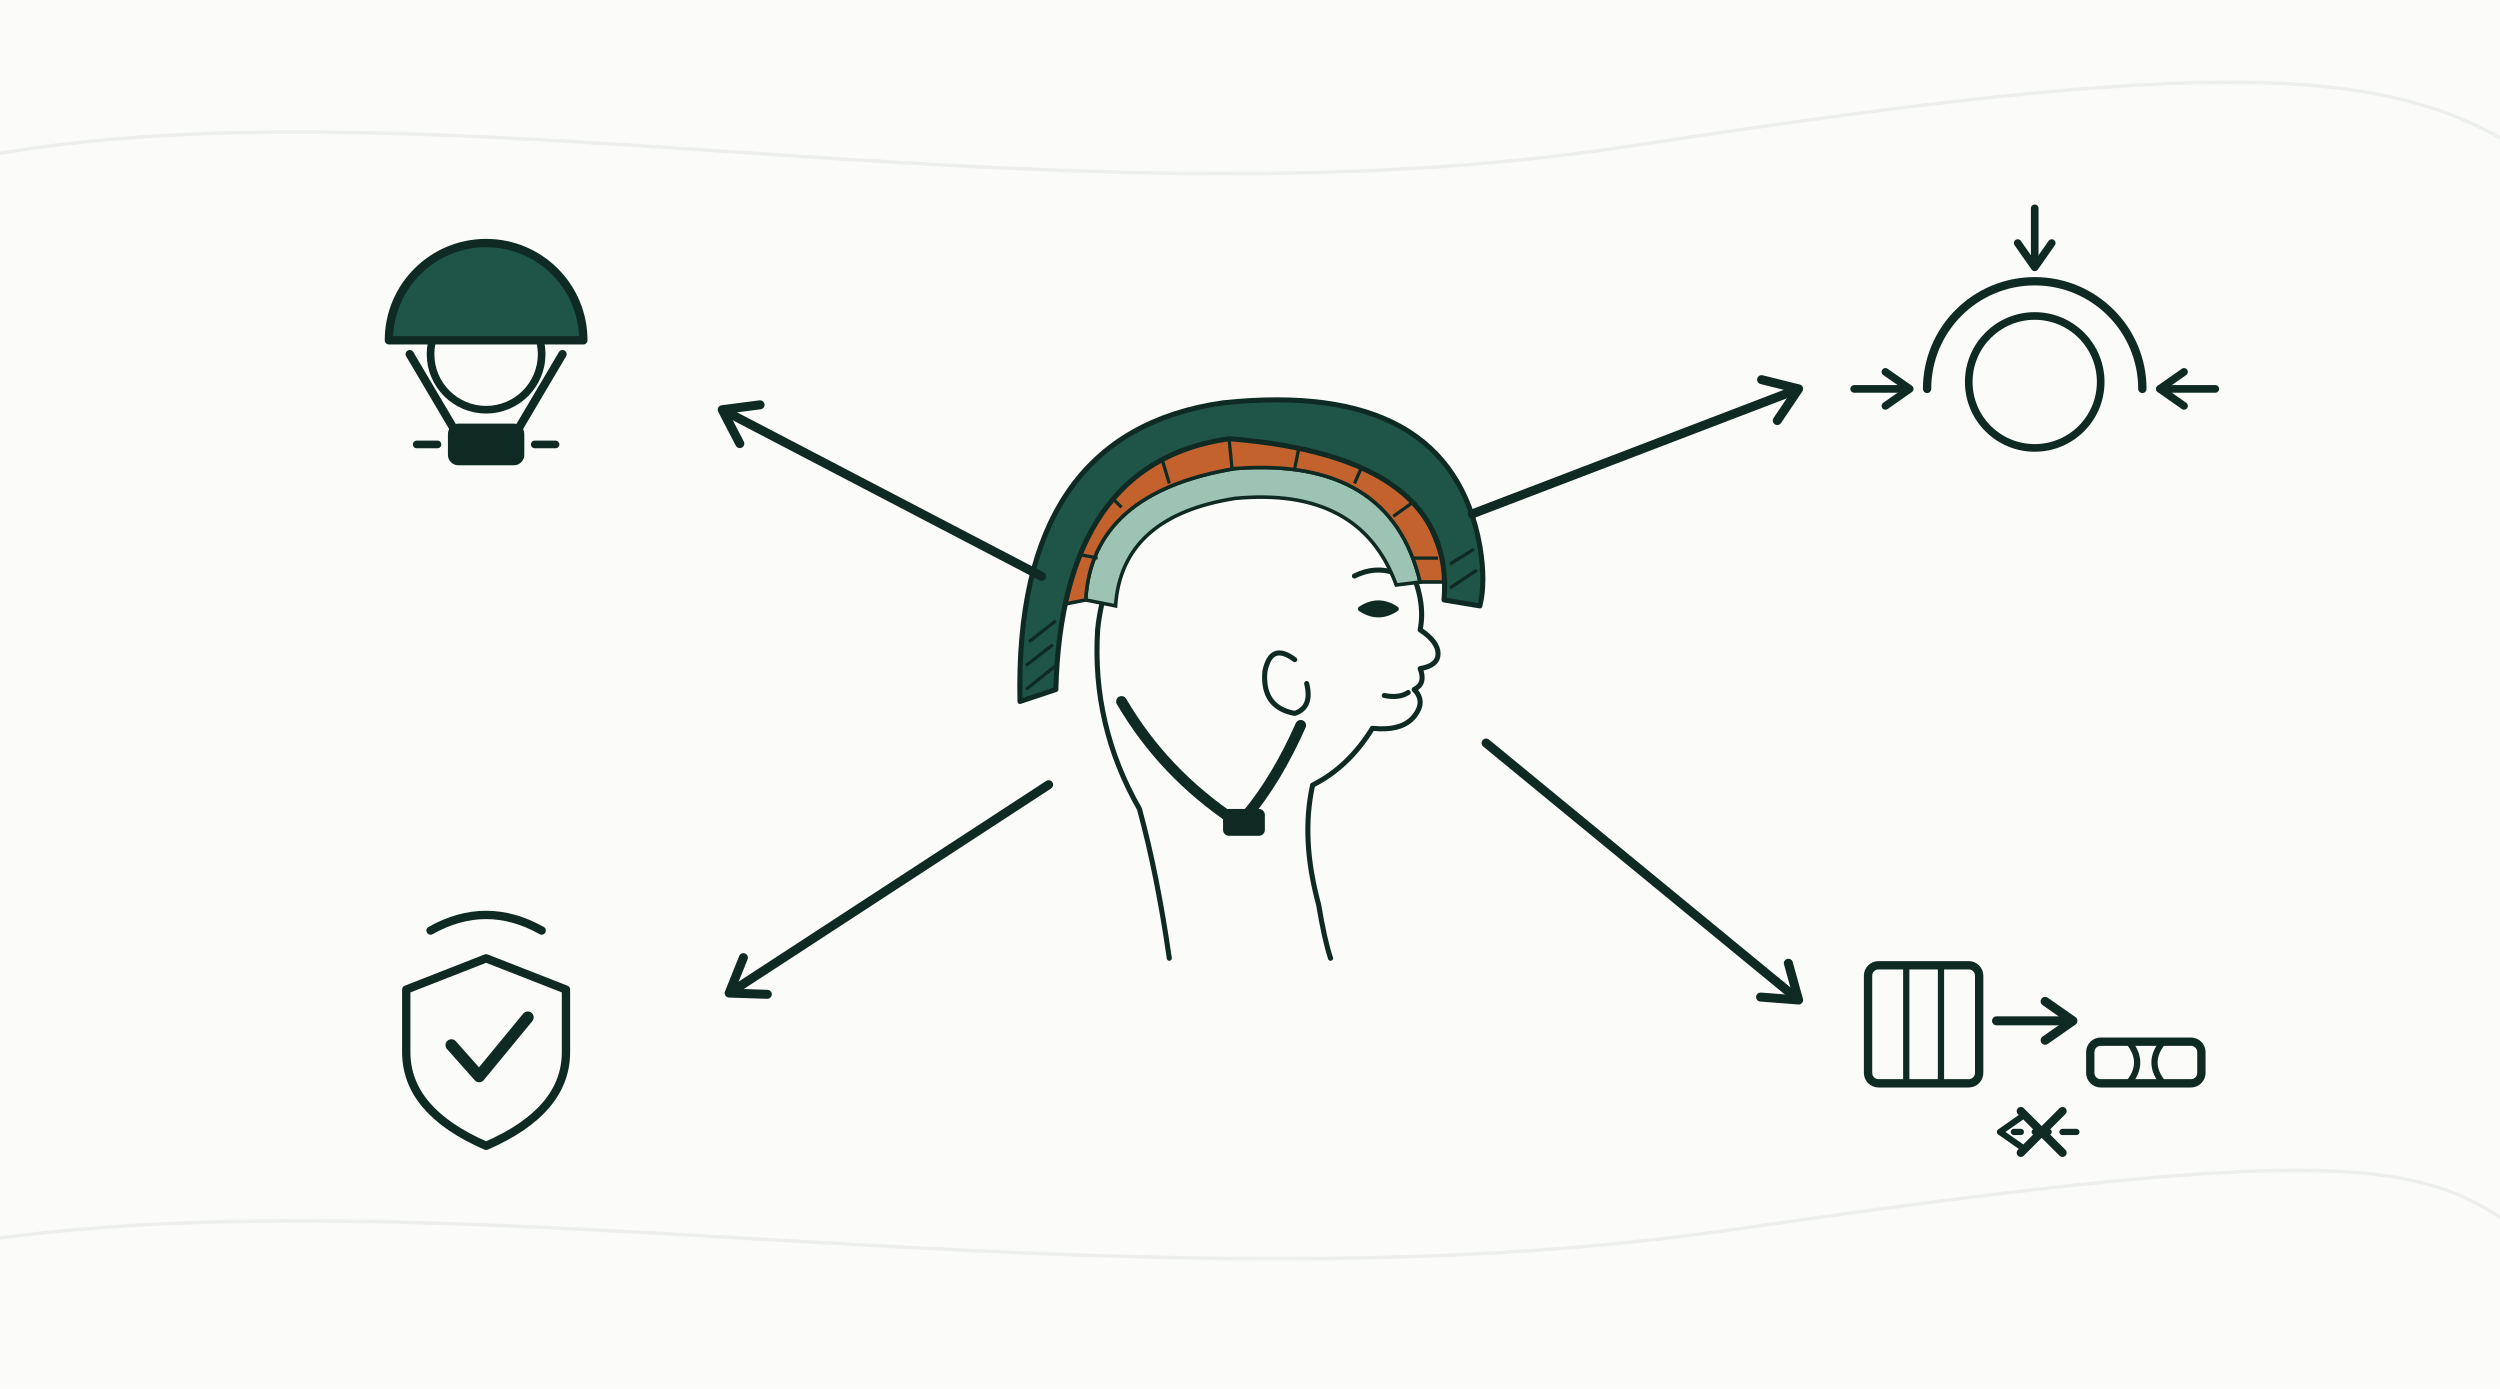
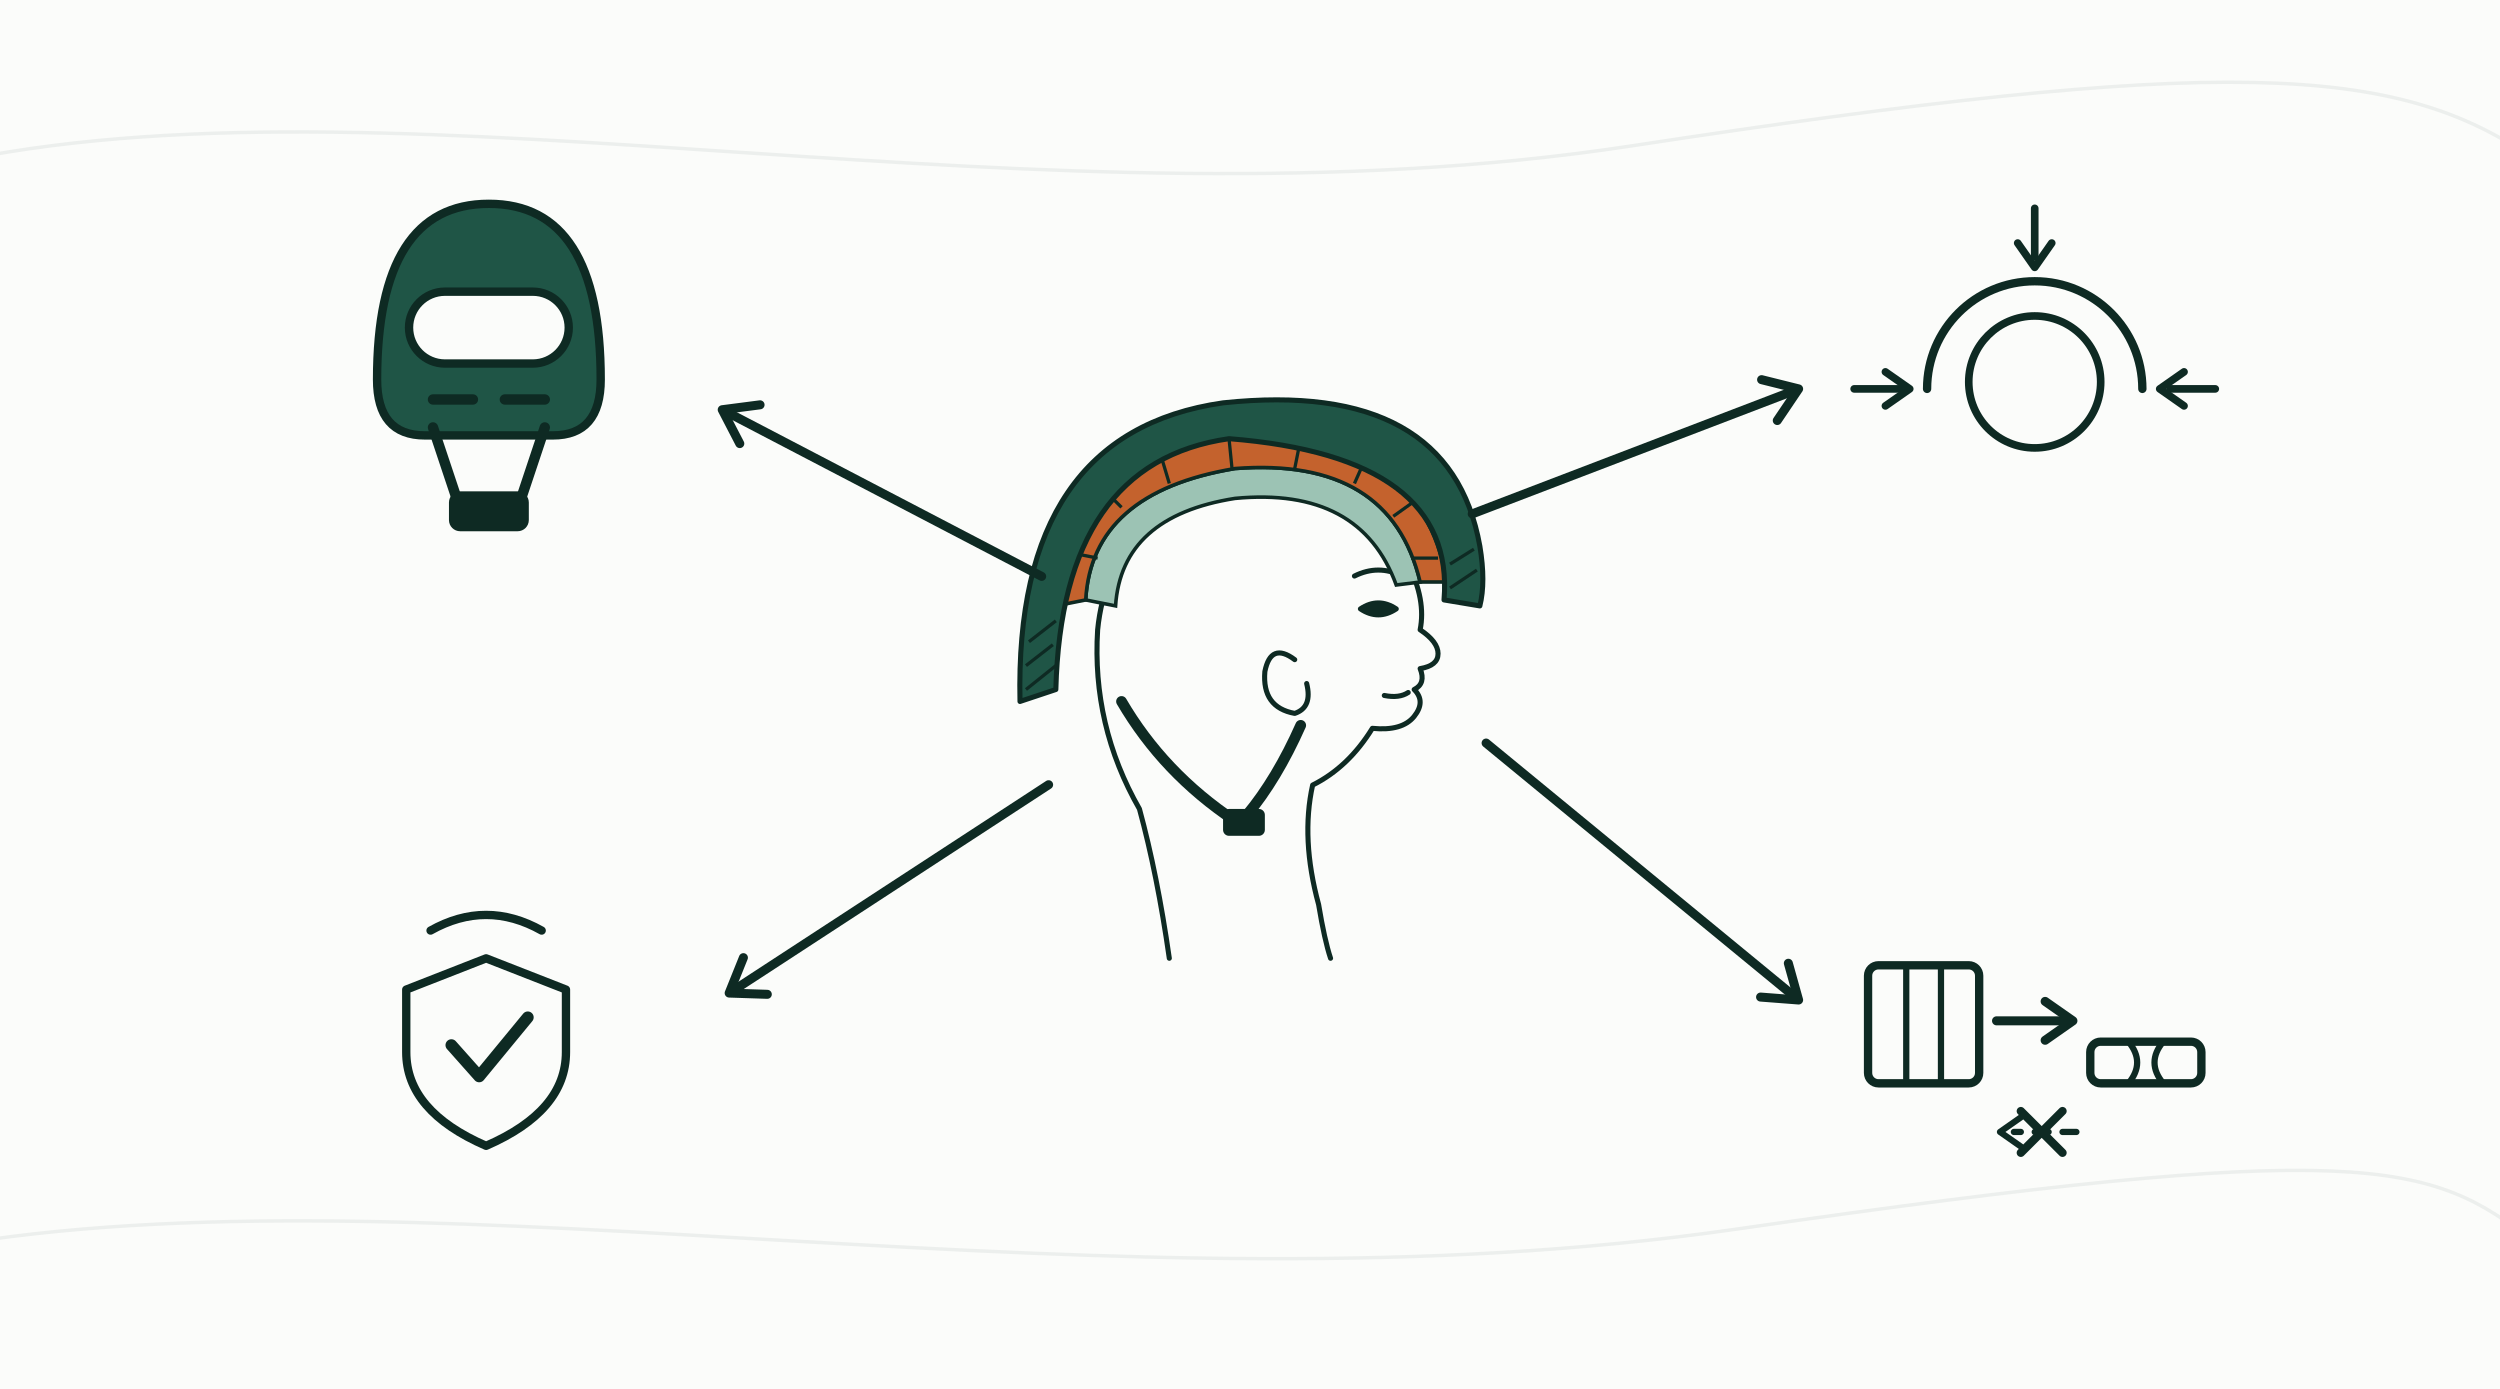
<svg xmlns="http://www.w3.org/2000/svg" viewBox="0 0 720 400" role="img">
  <rect width="720" height="400" fill="#FBFCFA" />
  <g fill="none" stroke="#0E2A23" stroke-opacity="0.06" stroke-width="1">
    <path d="M-10 46 C 120 20, 300 68, 470 42 S 690 18, 730 46" />
    <path d="M-10 358 C 130 336, 320 380, 500 354 S 700 334, 730 358" />
  </g>
  <g transform="translate(176.8 54.1) scale(0.86)">
    <g stroke="#0E2A23" stroke-width="1.7" stroke-linejoin="round" stroke-linecap="round">
      <path d="M186 258 Q182 230 176 208 Q160 180 162 148 Q166 108 210 100 Q252 96 266 126 Q272 138 270 148 Q276 152 276 156 Q276 160 270 161 Q272 166 268 168 Q272 172 268 177 Q264 182 254 181 Q246 194 234 200 Q230 218 236 240 Q238 252 240 258" fill="#FBFCFA" />
      <path d="M228 158 Q220 152 218 162 Q217 174 228 176 Q234 174 232 166" fill="#FBFCFA" />
      <path d="M250 141 Q256 137 262 141 Q256 145 250 141 Z" fill="#0E2A23" />
      <path d="M248 130 Q256 126 264 130" fill="none" />
      <path d="M258 170 Q263 171 266 169" fill="none" />
    </g>
    <path d="M158 138 Q160 102 208 94 Q260 90 270 132 L262 133 Q250 100 208 104 Q170 110 168 140 Z" fill="#9CC3B4" stroke="#0E2A23" stroke-width="1.2" />
    <path d="M148 140 Q150 92 206 84 Q270 80 279 132 L270 132 Q260 90 208 94 Q160 102 158 138 Z" fill="#C4622D" stroke="#0E2A23" stroke-width="1.2" />
    <g stroke="#0E2A23" stroke-width="1.1" fill="none">
      <path d="M152 122 L162 124 M163 100 L170 107 M183 89 L186 99 M206 84 L207 94 M230 84 L228 94 M252 90 L248 99 M268 105 L261 110 M276 124 L267 124" />
    </g>
    <path d="M136 172 Q134 82 204 72 Q280 64 290 120 Q292 132 290 140 L278 138 Q282 90 206 84 Q150 92 148 168 Z" fill="#1F5546" stroke="#0E2A23" stroke-width="1.7" stroke-linejoin="round" />
    <g stroke="#0E2A23" stroke-width="1.1" fill="none">
      <path d="M138 168 L148 160 M138 160 L147 153 M139 152 L148 145 M280 134 L289 128 M280 126 L288 121" />
    </g>
    <g stroke="#0E2A23" stroke-width="3.6" fill="none" stroke-linecap="round">
      <path d="M170 172 Q184 196 208 212" />
      <path d="M230 180 Q222 198 212 210" />
    </g>
    <rect x="204" y="208" width="14" height="9" rx="2" fill="#0E2A23" />
  </g>
  <g>
    <path d="M300.0 166.0 L210.7 119.4" fill="none" stroke="#0E2A23" stroke-width="2.6" stroke-linecap="round" />
    <path d="M-9 -6.3 L0 0 L-9 6.3" transform="translate(208.0 118.0) rotate(-152.4)" fill="none" stroke="#0E2A23" stroke-width="2.6" stroke-linecap="round" stroke-linejoin="round" />
    <path d="M424.0 148.0 L515.2 113.1" fill="none" stroke="#0E2A23" stroke-width="2.6" stroke-linecap="round" />
    <path d="M-9 -6.3 L0 0 L-9 6.3" transform="translate(518.0 112.0) rotate(-21.0)" fill="none" stroke="#0E2A23" stroke-width="2.6" stroke-linecap="round" stroke-linejoin="round" />
    <path d="M302.0 226.0 L212.5 284.4" fill="none" stroke="#0E2A23" stroke-width="2.6" stroke-linecap="round" />
    <path d="M-9 -6.3 L0 0 L-9 6.3" transform="translate(210.0 286.0) rotate(146.9)" fill="none" stroke="#0E2A23" stroke-width="2.6" stroke-linecap="round" stroke-linejoin="round" />
    <path d="M428.0 214.0 L515.7 286.1" fill="none" stroke="#0E2A23" stroke-width="2.6" stroke-linecap="round" />
    <path d="M-9 -6.3 L0 0 L-9 6.3" transform="translate(518.0 288.0) rotate(39.4)" fill="none" stroke="#0E2A23" stroke-width="2.6" stroke-linecap="round" stroke-linejoin="round" />
  </g>
-   <g>
-     <circle cx="140" cy="102" r="16" fill="none" stroke="#0E2A23" stroke-width="2.2" />
-     <path d="M112 98 A28 28 0 0 1 168 98 Z" fill="#1F5546" stroke="#0E2A23" stroke-width="2.4" stroke-linejoin="round" />
-     <path d="M118 102 L131 124 M162 102 L149 124" fill="none" stroke="#0E2A23" stroke-width="2.4" stroke-linecap="round" stroke-linejoin="round" />
-     <rect x="129" y="122" width="22" height="12" rx="3" fill="#0E2A23" />
-     <path d="M120 128 h6 M154 128 h6" fill="none" stroke="#0E2A23" stroke-width="2.2" stroke-linecap="round" />
+   <g transform="translate(85.6 42.6) scale(2.3)">
+     <path d="M10 29 Q10 7 24 7 Q38 7 38 29 Q38 36 32 36 L16 36 Q10 36 10 29 Z" fill="#1F5546" stroke="#0E2A23" stroke-width="1.05" stroke-linejoin="round" />
+     <rect x="14" y="18" width="20" height="9" rx="4.5" fill="#FBFCFA" stroke="#0E2A23" stroke-width="1.05" />
+     <path d="M17 31.5 H22 M26 31.5 H31" stroke="#0E2A23" stroke-width="1.3" stroke-linecap="round" />
+     <path d="M17 35 L20 44 M31 35 L28 44" stroke="#0E2A23" stroke-width="1.3" stroke-linecap="round" fill="none" />
+     <rect x="19" y="43" width="10" height="5" rx="1.4" fill="#0E2A23" />
  </g>
  <g>
    <circle cx="586" cy="110" r="19" fill="none" stroke="#0E2A23" stroke-width="2.2" />
    <path d="M555 112 A31 31 0 0 1 617 112" fill="none" stroke="#0E2A23" stroke-width="2.4" stroke-linecap="round" stroke-linejoin="round" />
    <path d="M586.0 60.0 L586.0 74.0" fill="none" stroke="#0E2A23" stroke-width="2.2" stroke-linecap="round" />
    <path d="M-7 -4.9 L0 0 L-7 4.9" transform="translate(586.0 77.0) rotate(90.0)" fill="none" stroke="#0E2A23" stroke-width="2.2" stroke-linecap="round" stroke-linejoin="round" />
    <path d="M534.0 112.0 L547.0 112.0" fill="none" stroke="#0E2A23" stroke-width="2.2" stroke-linecap="round" />
    <path d="M-7 -4.9 L0 0 L-7 4.9" transform="translate(550.0 112.0) rotate(0.0)" fill="none" stroke="#0E2A23" stroke-width="2.2" stroke-linecap="round" stroke-linejoin="round" />
    <path d="M638.0 112.0 L625.0 112.0" fill="none" stroke="#0E2A23" stroke-width="2.2" stroke-linecap="round" />
    <path d="M-7 -4.9 L0 0 L-7 4.9" transform="translate(622.0 112.0) rotate(180.0)" fill="none" stroke="#0E2A23" stroke-width="2.2" stroke-linecap="round" stroke-linejoin="round" />
  </g>
  <g>
    <path d="M124 268 q16 -9 32 0" fill="none" stroke="#0E2A23" stroke-width="2.4" stroke-linecap="round" stroke-linejoin="round" />
    <path d="M140 276 L163 285 V303 Q163 320 140 330 Q117 320 117 303 V285 Z" fill="none" stroke="#0E2A23" stroke-width="2.4" stroke-linejoin="round" />
    <path d="M130 301 l8 9 l14 -17" fill="none" stroke="#0E2A23" stroke-width="3.4" stroke-linecap="round" stroke-linejoin="round" />
  </g>
  <g>
    <rect x="538" y="278" width="32" height="34" rx="3" fill="none" stroke="#0E2A23" stroke-width="2.4" />
    <path d="M549 278 V312 M559 278 V312" fill="none" stroke="#0E2A23" stroke-width="1.8" />
    <rect x="602" y="300" width="32" height="12" rx="3" fill="none" stroke="#0E2A23" stroke-width="2.4" />
    <path d="M613 300 q5 6 0 12 M623 300 q-5 6 0 12" fill="none" stroke="#0E2A23" stroke-width="1.8" />
    <path d="M575.0 294.0 L594.0 294.0" fill="none" stroke="#0E2A23" stroke-width="2.6" stroke-linecap="round" />
    <path d="M-8 -5.6 L0 0 L-8 5.6" transform="translate(597.0 294.0) rotate(0.0)" fill="none" stroke="#0E2A23" stroke-width="2.6" stroke-linecap="round" stroke-linejoin="round" />
    <path d="M598 326 H580" fill="none" stroke="#0E2A23" stroke-width="1.8" stroke-dasharray="4 4" stroke-linecap="round" />
    <path d="M-6 -4.2 L0 0 L-6 4.2" transform="translate(576.0 326.0) rotate(180.0)" fill="none" stroke="#0E2A23" stroke-width="1.8" stroke-linecap="round" stroke-linejoin="round" />
    <path d="M582 320 L594 332 M594 320 L582 332" fill="none" stroke="#0E2A23" stroke-width="2.4" stroke-linecap="round" />
  </g>
</svg>
